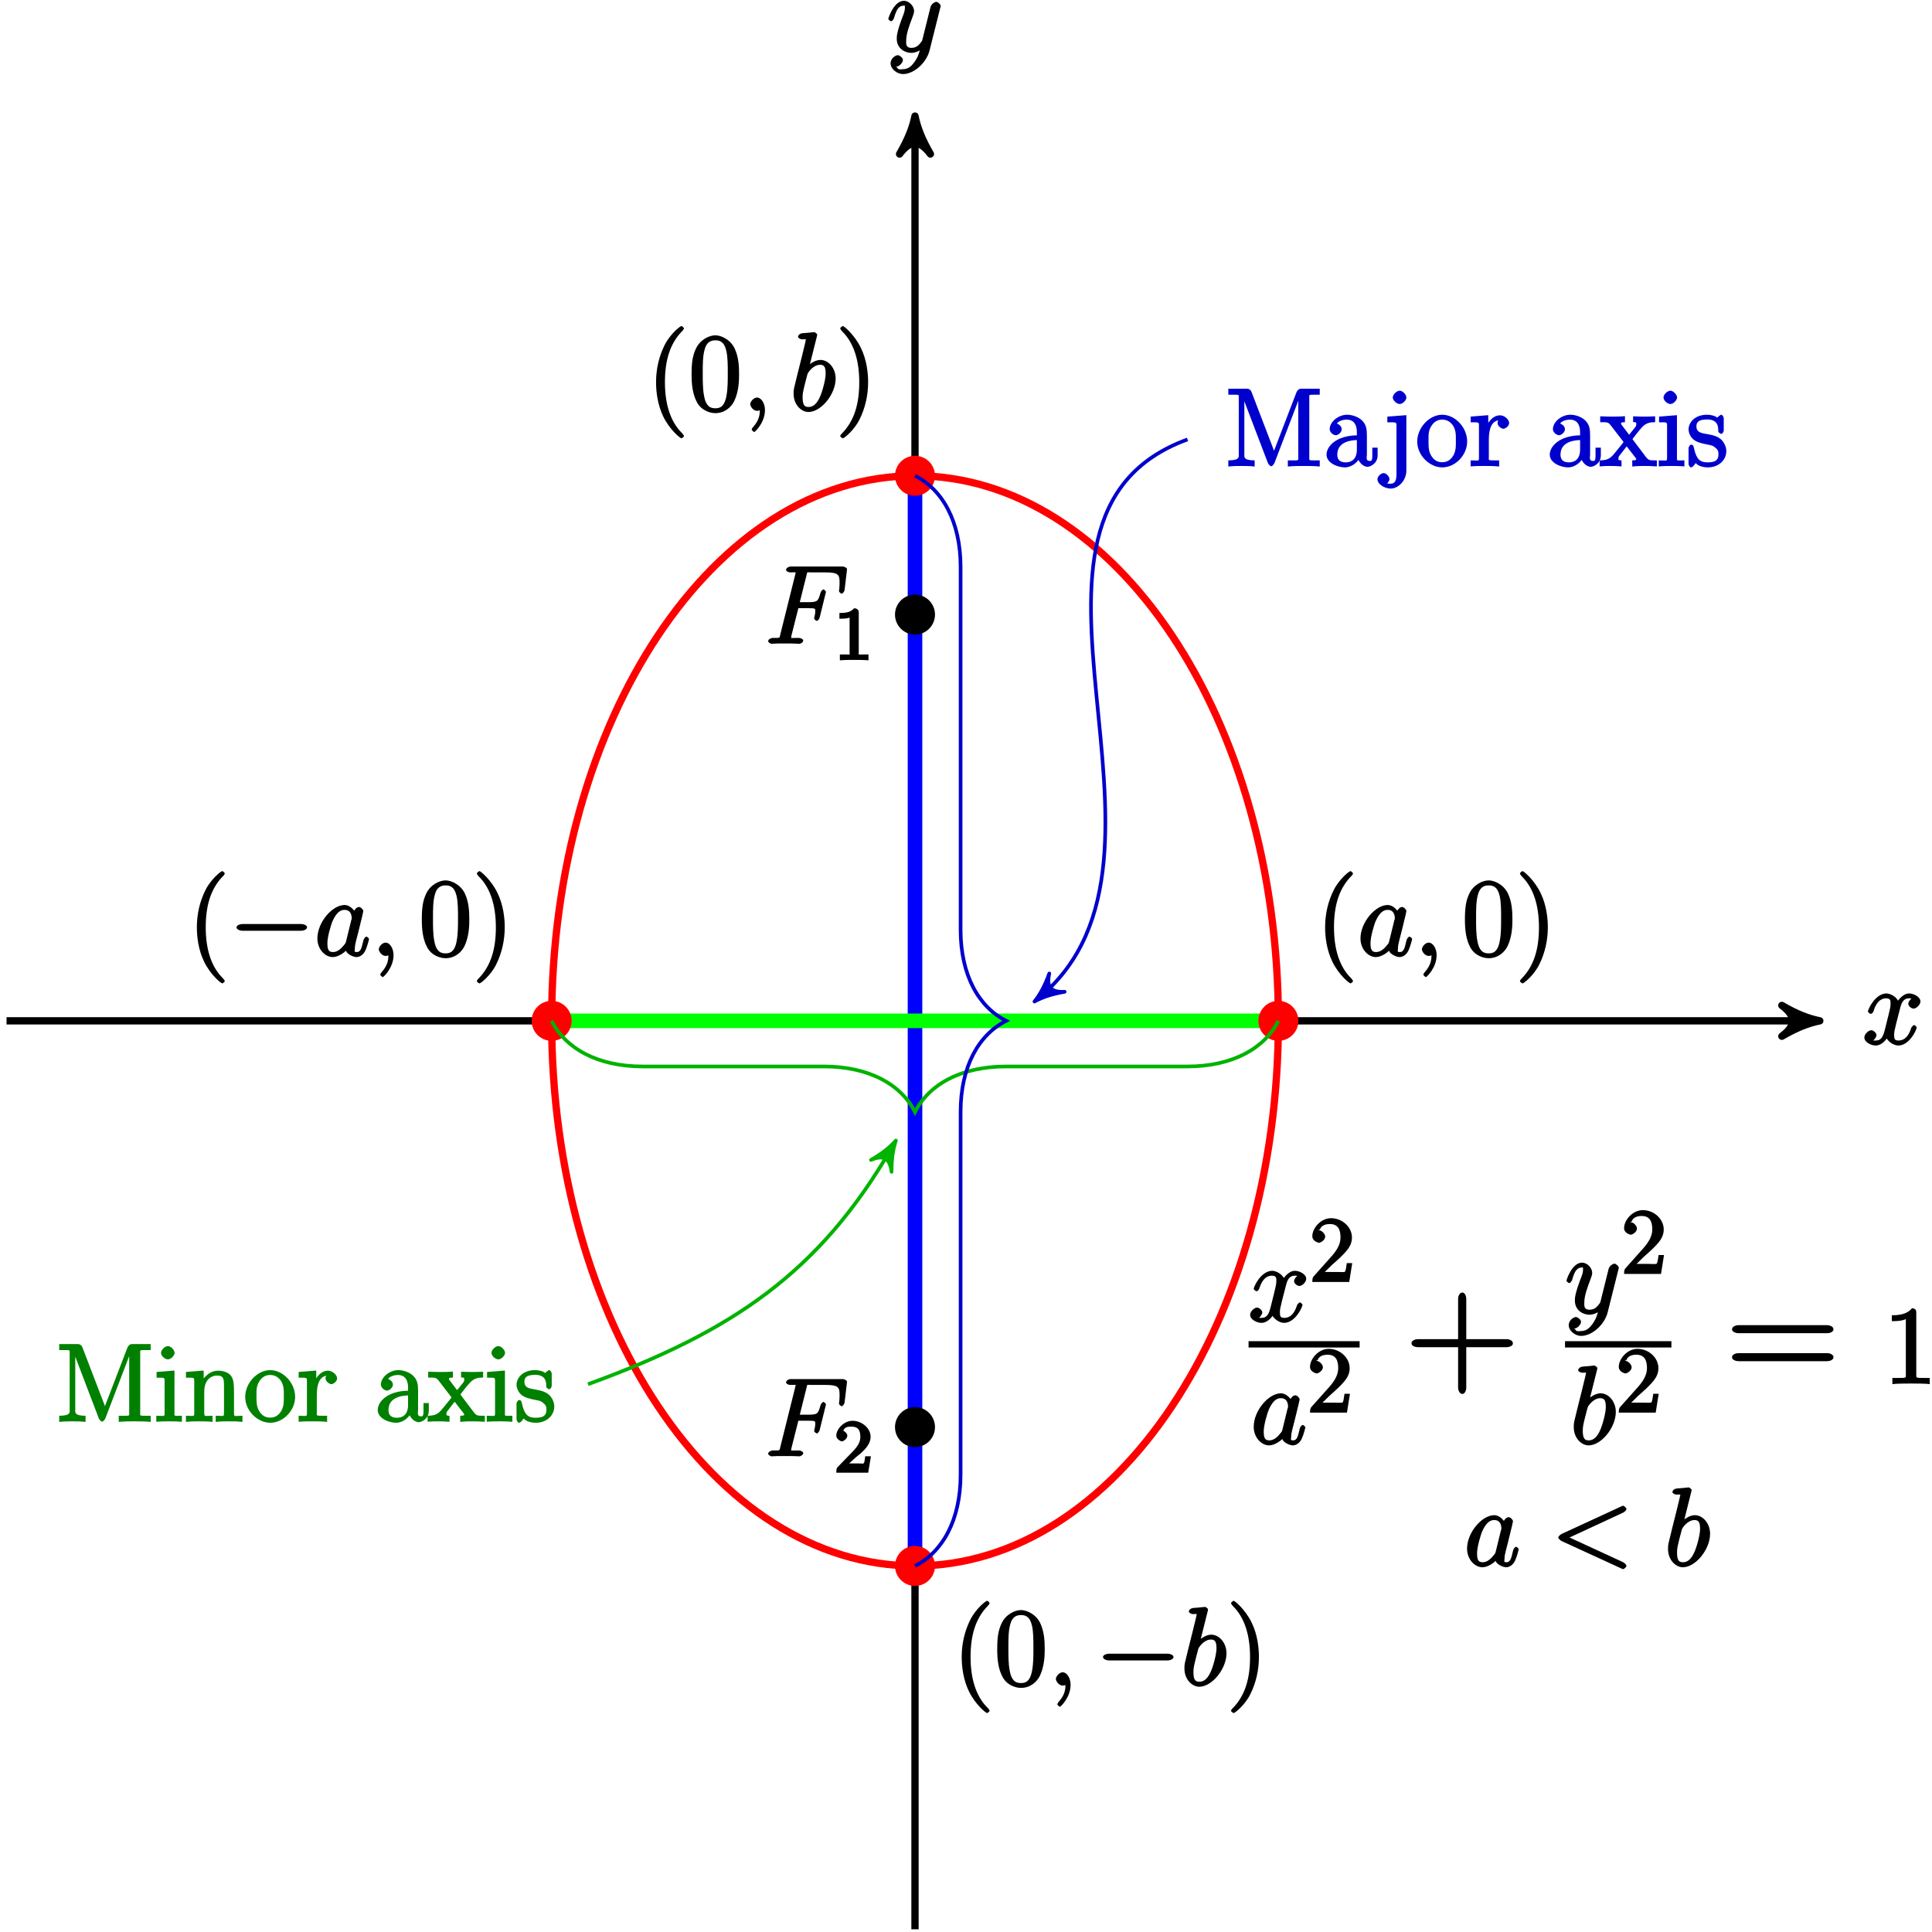
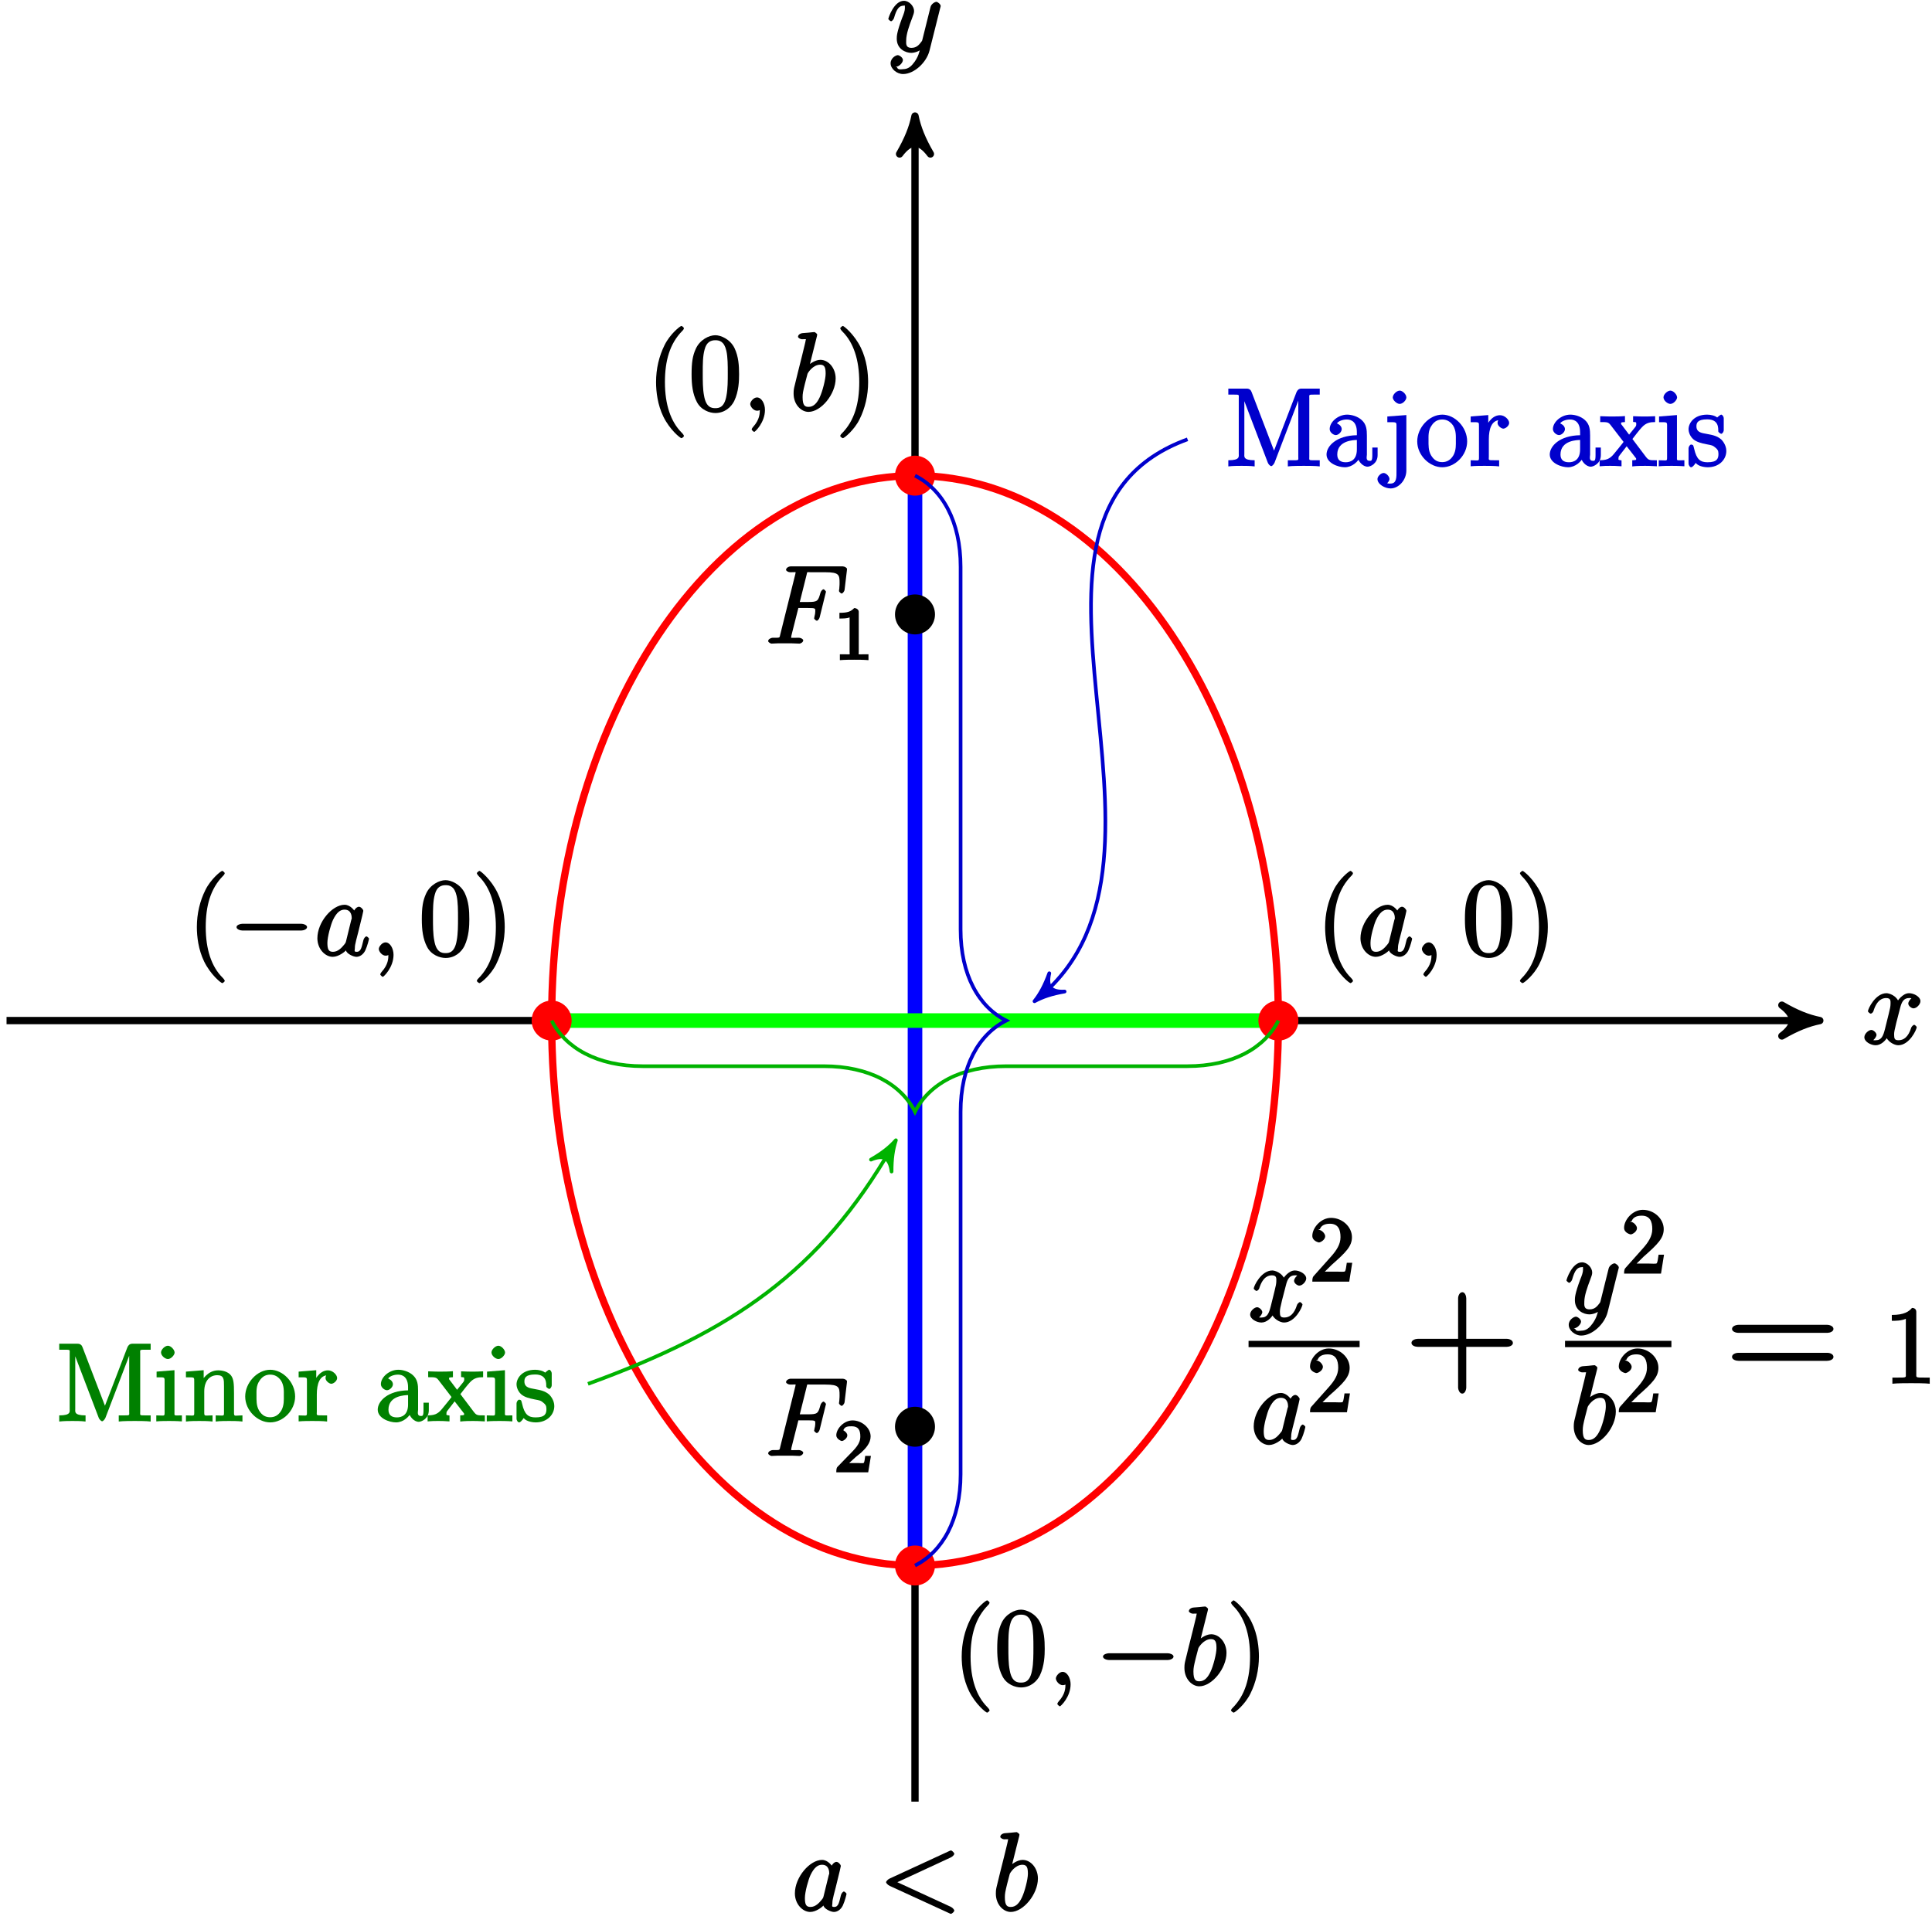
- <svg xmlns="http://www.w3.org/2000/svg" xmlns:xlink="http://www.w3.org/1999/xlink" width="211pt" height="211pt" viewBox="0 0 211 211" version="1.1">
+ <svg xmlns="http://www.w3.org/2000/svg" xmlns:xlink="http://www.w3.org/1999/xlink" width="211pt" height="210pt" viewBox="0 0 211 210" version="1.1">
  <defs>
    <g>
      <symbol overflow="visible" id="glyph0-0">
        <path style="stroke:none;" d="" />
      </symbol>
      <symbol overflow="visible" id="glyph0-1">
        <path style="stroke:none;" d="M 5.672 -5.172 C 5.281 -5.109 4.969 -4.656 4.969 -4.438 C 4.969 -4.141 5.359 -3.906 5.531 -3.906 C 5.891 -3.906 6.297 -4.359 6.297 -4.688 C 6.297 -5.188 5.562 -5.562 5.062 -5.562 C 4.344 -5.562 3.766 -4.703 3.656 -4.469 L 3.984 -4.469 C 3.703 -5.359 2.812 -5.562 2.594 -5.562 C 1.375 -5.562 0.562 -3.844 0.562 -3.578 C 0.562 -3.531 0.781 -3.328 0.859 -3.328 C 0.953 -3.328 1.094 -3.438 1.156 -3.578 C 1.562 -4.922 2.219 -5.031 2.562 -5.031 C 3.094 -5.031 3.031 -4.672 3.031 -4.391 C 3.031 -4.125 2.969 -3.844 2.828 -3.281 L 2.422 -1.641 C 2.234 -0.922 2.062 -0.422 1.422 -0.422 C 1.359 -0.422 1.172 -0.375 0.922 -0.531 L 0.812 -0.281 C 1.25 -0.359 1.5 -0.859 1.5 -1 C 1.5 -1.25 1.156 -1.547 0.938 -1.547 C 0.641 -1.547 0.172 -1.141 0.172 -0.75 C 0.172 -0.25 0.891 0.125 1.406 0.125 C 1.984 0.125 2.5 -0.375 2.75 -0.859 L 2.469 -0.969 C 2.672 -0.266 3.438 0.125 3.875 0.125 C 5.094 0.125 5.891 -1.594 5.891 -1.859 C 5.891 -1.906 5.688 -2.109 5.625 -2.109 C 5.516 -2.109 5.328 -1.906 5.297 -1.812 C 4.969 -0.75 4.453 -0.422 3.906 -0.422 C 3.484 -0.422 3.422 -0.578 3.422 -1.062 C 3.422 -1.328 3.469 -1.516 3.656 -2.312 L 4.078 -3.938 C 4.25 -4.656 4.5 -5.031 5.062 -5.031 C 5.078 -5.031 5.297 -5.062 5.547 -4.906 Z M 5.672 -5.172 " />
      </symbol>
      <symbol overflow="visible" id="glyph0-2">
        <path style="stroke:none;" d="M 3.031 1.094 C 2.703 1.547 2.359 1.906 1.766 1.906 C 1.625 1.906 1.203 2.031 1.109 1.703 C 0.906 1.641 0.969 1.641 0.984 1.641 C 1.344 1.641 1.75 1.188 1.75 0.906 C 1.75 0.641 1.359 0.375 1.188 0.375 C 0.984 0.375 0.406 0.688 0.406 1.266 C 0.406 1.875 1.094 2.438 1.766 2.438 C 2.969 2.438 4.328 1.188 4.656 -0.125 L 5.828 -4.797 C 5.844 -4.859 5.875 -4.922 5.875 -5 C 5.875 -5.172 5.562 -5.453 5.391 -5.453 C 5.281 -5.453 4.859 -5.25 4.766 -4.891 L 3.891 -1.375 C 3.828 -1.156 3.875 -1.25 3.781 -1.109 C 3.531 -0.781 3.266 -0.422 2.688 -0.422 C 2.016 -0.422 2.109 -0.922 2.109 -1.25 C 2.109 -1.922 2.438 -2.844 2.766 -3.703 C 2.891 -4.047 2.969 -4.219 2.969 -4.453 C 2.969 -4.953 2.453 -5.562 1.859 -5.562 C 0.766 -5.562 0.156 -3.688 0.156 -3.578 C 0.156 -3.531 0.375 -3.328 0.453 -3.328 C 0.562 -3.328 0.734 -3.531 0.781 -3.688 C 1.062 -4.703 1.359 -5.031 1.828 -5.031 C 1.938 -5.031 1.969 -5.172 1.969 -4.781 C 1.969 -4.469 1.844 -4.125 1.656 -3.672 C 1.078 -2.109 1.078 -1.703 1.078 -1.422 C 1.078 -0.281 2.062 0.125 2.656 0.125 C 3 0.125 3.531 -0.031 3.844 -0.344 L 3.688 -0.516 C 3.516 0.141 3.438 0.5 3.031 1.094 Z M 3.031 1.094 " />
      </symbol>
      <symbol overflow="visible" id="glyph0-3">
        <path style="stroke:none;" d="M 3.547 -3.891 L 4.703 -3.891 C 5.609 -3.891 5.516 -3.844 5.516 -3.484 C 5.516 -3.328 5.484 -3.172 5.422 -2.922 C 5.453 -2.969 5.391 -2.797 5.391 -2.766 C 5.391 -2.688 5.609 -2.5 5.688 -2.5 C 5.781 -2.5 5.953 -2.688 6 -2.875 L 6.688 -5.672 C 6.688 -5.719 6.5 -5.938 6.422 -5.938 C 6.312 -5.938 6.125 -5.734 6.078 -5.531 C 5.828 -4.641 5.766 -4.547 4.719 -4.547 L 3.828 -4.547 L 4.562 -7.484 C 4.672 -7.906 4.547 -7.797 5.031 -7.797 L 6.641 -7.797 C 8.125 -7.797 8.172 -7.5 8.172 -6.641 C 8.172 -6.578 8.172 -6.312 8.141 -6 C 8.125 -5.953 8.109 -5.797 8.109 -5.75 C 8.109 -5.656 8.328 -5.469 8.406 -5.469 C 8.484 -5.469 8.688 -5.672 8.719 -5.875 L 8.969 -7.969 C 8.969 -8.016 8.984 -8.125 8.984 -8.156 C 8.984 -8.281 8.719 -8.438 8.516 -8.438 L 2.844 -8.438 C 2.625 -8.438 2.328 -8.281 2.328 -8.062 C 2.328 -7.938 2.578 -7.797 2.781 -7.797 C 3.531 -7.797 3.359 -7.859 3.359 -7.719 C 3.359 -7.656 3.344 -7.609 3.312 -7.484 L 1.703 -1.031 C 1.594 -0.609 1.734 -0.641 0.891 -0.641 C 0.672 -0.641 0.375 -0.484 0.375 -0.281 C 0.375 -0.141 0.656 0 0.734 0 C 0.953 0 1.188 -0.031 1.422 -0.031 L 2.969 -0.031 C 3.234 -0.031 3.531 0 3.797 0 C 3.891 0 4.203 -0.141 4.203 -0.359 C 4.203 -0.484 3.969 -0.641 3.703 -0.641 C 2.766 -0.641 2.891 -0.578 2.891 -0.75 C 2.891 -0.812 2.922 -0.906 2.938 -0.984 L 3.672 -3.891 Z M 3.547 -3.891 " />
      </symbol>
      <symbol overflow="visible" id="glyph0-4">
        <path style="stroke:none;" d="M 3.438 -1.562 C 3.375 -1.359 3.422 -1.453 3.25 -1.219 C 2.984 -0.891 2.578 -0.422 2.016 -0.422 C 1.531 -0.422 1.406 -0.703 1.406 -1.406 C 1.406 -2.062 1.781 -3.406 2.016 -3.906 C 2.422 -4.75 2.828 -5.031 3.281 -5.031 C 4.078 -5.031 4.062 -4.203 4.062 -4.094 C 4.062 -4.094 4.078 -4.047 4.016 -3.922 Z M 4.516 -4.625 C 4.391 -4.938 3.906 -5.562 3.281 -5.562 C 1.938 -5.562 0.312 -3.672 0.312 -1.906 C 0.312 -0.719 1.172 0.125 1.984 0.125 C 2.641 0.125 3.312 -0.438 3.438 -0.578 C 3.484 -0.234 4.219 0.125 4.578 0.125 C 4.938 0.125 5.328 -0.125 5.547 -0.578 C 5.781 -1.078 5.953 -1.812 5.953 -1.859 C 5.953 -1.906 5.75 -2.109 5.672 -2.109 C 5.562 -2.109 5.391 -1.906 5.344 -1.719 C 5.156 -1.016 5.109 -0.422 4.609 -0.422 C 4.266 -0.422 4.406 -0.578 4.406 -0.812 C 4.406 -1.094 4.438 -1.219 4.547 -1.688 C 4.625 -1.984 4.688 -2.25 4.781 -2.594 C 5.219 -4.391 5.328 -4.812 5.328 -4.891 C 5.328 -5.062 5.047 -5.344 4.859 -5.344 C 4.484 -5.344 4.219 -4.766 4.203 -4.625 Z M 4.516 -4.625 " />
      </symbol>
      <symbol overflow="visible" id="glyph0-5">
        <path style="stroke:none;" d="M 2.484 -0.094 C 2.484 -0.781 2.109 -1.453 1.609 -1.453 C 1.234 -1.453 0.875 -0.984 0.875 -0.734 C 0.875 -0.469 1.219 0 1.625 0 C 1.781 0 2.016 -0.078 2.125 -0.188 C 2.156 -0.219 2.062 -0.172 2.062 -0.172 C 2.094 -0.172 1.922 -0.156 1.922 -0.094 C 1.922 0.297 1.906 0.969 1.203 1.75 C 1.078 1.891 1.031 2.016 1.031 2.047 C 1.031 2.109 1.25 2.312 1.312 2.312 C 1.406 2.312 2.484 1.281 2.484 -0.094 Z M 2.484 -0.094 " />
      </symbol>
      <symbol overflow="visible" id="glyph0-6">
        <path style="stroke:none;" d="M 2.922 -8.141 C 2.922 -8.188 2.953 -8.266 2.953 -8.312 C 2.953 -8.438 2.672 -8.594 2.656 -8.594 C 2.641 -8.594 2.219 -8.562 2 -8.531 C 1.797 -8.516 1.609 -8.5 1.406 -8.484 C 1.109 -8.469 0.859 -8.297 0.859 -8.078 C 0.859 -7.953 1.141 -7.812 1.266 -7.812 C 1.875 -7.812 1.703 -7.859 1.703 -7.734 C 1.703 -7.656 1.609 -7.297 1.562 -7.094 L 1.281 -5.938 C 1.156 -5.469 0.484 -2.75 0.438 -2.531 C 0.375 -2.234 0.375 -2.031 0.375 -1.875 C 0.375 -0.656 1.219 0.125 2 0.125 C 3.375 0.125 4.969 -1.812 4.969 -3.531 C 4.969 -4.641 4.203 -5.562 3.297 -5.562 C 2.672 -5.562 2 -5.016 1.766 -4.766 L 2.047 -4.656 Z M 2.016 -0.422 C 1.625 -0.422 1.359 -0.547 1.359 -1.484 C 1.359 -1.875 1.406 -2.109 1.609 -2.938 C 1.656 -3.094 1.844 -3.859 1.891 -4.016 C 1.906 -4.109 2.469 -5.031 3.281 -5.031 C 3.797 -5.031 3.875 -4.656 3.875 -4.031 C 3.875 -3.453 3.531 -2.109 3.234 -1.484 C 2.938 -0.844 2.562 -0.422 2.016 -0.422 Z M 2.016 -0.422 " />
      </symbol>
      <symbol overflow="visible" id="glyph0-7">
        <path style="stroke:none;" d="M 7.875 -5.828 C 8.094 -5.922 8.266 -6.141 8.266 -6.219 C 8.266 -6.344 8.016 -6.594 7.891 -6.594 C 7.859 -6.594 7.859 -6.594 7.688 -6.516 L 1.219 -3.531 C 1 -3.438 0.812 -3.203 0.812 -3.125 C 0.812 -3.047 0.984 -2.828 1.219 -2.719 L 7.688 0.25 C 7.844 0.328 7.859 0.328 7.891 0.328 C 8.016 0.328 8.266 0.094 8.266 -0.031 C 8.266 -0.109 8.094 -0.344 7.875 -0.438 L 2.047 -3.125 Z M 7.875 -5.828 " />
      </symbol>
      <symbol overflow="visible" id="glyph1-0">
        <path style="stroke:none;" d="" />
      </symbol>
      <symbol overflow="visible" id="glyph1-1">
        <path style="stroke:none;" d="M 2.688 -5.266 C 2.688 -5.469 2.484 -5.672 2.188 -5.672 C 1.812 -5.297 1.516 -5.156 0.578 -5.156 L 0.578 -4.531 C 0.984 -4.531 1.406 -4.531 1.688 -4.656 L 1.688 -0.844 C 1.688 -0.547 1.844 -0.625 1.094 -0.625 L 0.625 -0.625 L 0.625 0.016 C 1.141 -0.031 1.828 -0.031 2.188 -0.031 C 2.547 -0.031 3.234 -0.031 3.75 0.016 L 3.75 -0.625 L 3.281 -0.625 C 2.531 -0.625 2.688 -0.547 2.688 -0.844 Z M 2.688 -5.266 " />
      </symbol>
      <symbol overflow="visible" id="glyph1-2">
        <path style="stroke:none;" d="M 2.375 -1.688 C 2.5 -1.797 2.844 -2.062 2.969 -2.172 C 3.453 -2.625 3.984 -3.203 3.984 -3.922 C 3.984 -4.875 3 -5.672 2.016 -5.672 C 1.047 -5.672 0.234 -4.75 0.234 -4.047 C 0.234 -3.656 0.734 -3.422 0.844 -3.422 C 1.016 -3.422 1.438 -3.719 1.438 -4.031 C 1.438 -4.438 0.859 -4.625 1.016 -4.625 C 1.172 -5.016 1.531 -5.031 1.922 -5.031 C 2.656 -5.031 2.859 -4.594 2.859 -3.922 C 2.859 -3.094 2.328 -2.609 1.391 -1.656 L 0.375 -0.609 C 0.281 -0.531 0.234 -0.375 0.234 0 L 3.719 0 L 4.016 -1.797 L 3.391 -1.797 C 3.344 -1.453 3.328 -1.172 3.234 -1.031 C 3.188 -0.969 2.719 -1.016 2.594 -1.016 L 1.172 -1.016 L 1.297 -0.703 Z M 2.375 -1.688 " />
      </symbol>
      <symbol overflow="visible" id="glyph2-0">
        <path style="stroke:none;" d="" />
      </symbol>
      <symbol overflow="visible" id="glyph2-1">
        <path style="stroke:none;" d="M 4.047 2.766 C 4.047 2.719 4 2.594 3.797 2.391 C 2.594 1.188 1.969 -0.688 1.969 -3.125 C 1.969 -5.438 2.484 -7.328 3.875 -8.734 C 4 -8.844 4.047 -8.984 4.047 -9.016 C 4.047 -9.078 3.828 -9.266 3.781 -9.266 C 3.625 -9.266 2.516 -8.359 1.938 -7.188 C 1.328 -5.969 1 -4.594 1 -3.125 C 1 -2.062 1.172 -0.641 1.797 0.641 C 2.5 2.078 3.641 3 3.781 3 C 3.828 3 4.047 2.828 4.047 2.766 Z M 4.047 2.766 " />
      </symbol>
      <symbol overflow="visible" id="glyph2-2">
        <path style="stroke:none;" d="M 5.516 -3.969 C 5.516 -4.953 5.453 -5.922 5.016 -6.844 C 4.531 -7.828 3.516 -8.25 2.922 -8.25 C 2.234 -8.25 1.219 -7.75 0.781 -6.75 C 0.438 -6 0.328 -5.266 0.328 -3.969 C 0.328 -2.812 0.453 -1.828 0.891 -0.984 C 1.344 -0.078 2.297 0.25 2.922 0.25 C 3.953 0.25 4.656 -0.406 4.984 -1.062 C 5.484 -2.109 5.516 -3.281 5.516 -3.969 Z M 2.922 -0.281 C 2.531 -0.281 1.906 -0.344 1.688 -1.656 C 1.547 -2.359 1.547 -3.281 1.547 -4.109 C 1.547 -5.094 1.547 -5.969 1.75 -6.688 C 1.953 -7.484 2.406 -7.703 2.922 -7.703 C 3.375 -7.703 3.891 -7.578 4.125 -6.547 C 4.281 -5.875 4.281 -4.922 4.281 -4.109 C 4.281 -3.312 4.281 -2.406 4.141 -1.672 C 3.922 -0.359 3.328 -0.281 2.922 -0.281 Z M 2.922 -0.281 " />
      </symbol>
      <symbol overflow="visible" id="glyph2-3">
        <path style="stroke:none;" d="M 3.531 -3.125 C 3.531 -4.031 3.406 -5.516 2.734 -6.891 C 2.031 -8.328 0.891 -9.266 0.766 -9.266 C 0.719 -9.266 0.484 -9.078 0.484 -9.016 C 0.484 -8.984 0.531 -8.844 0.734 -8.641 C 1.938 -7.438 2.562 -5.562 2.562 -3.125 C 2.562 -0.812 2.047 1.078 0.656 2.484 C 0.531 2.594 0.484 2.719 0.484 2.766 C 0.484 2.828 0.719 3 0.766 3 C 0.922 3 2.016 2.109 2.594 0.938 C 3.203 -0.281 3.531 -1.688 3.531 -3.125 Z M 3.531 -3.125 " />
      </symbol>
      <symbol overflow="visible" id="glyph2-4">
        <path style="stroke:none;" d="M 2.906 -8.078 C 2.828 -8.312 2.656 -8.469 2.375 -8.469 L 0.359 -8.469 L 0.359 -7.812 L 0.766 -7.812 C 1.625 -7.812 1.5 -7.844 1.5 -7.406 L 1.5 -1.375 C 1.5 -1.047 1.656 -0.641 0.359 -0.641 L 0.359 0.031 C 0.844 -0.031 1.469 -0.031 1.812 -0.031 C 2.141 -0.031 2.766 -0.031 3.234 0.031 L 3.234 -0.641 C 1.953 -0.641 2.109 -1.047 2.109 -1.375 L 2.109 -7.75 L 1.859 -7.75 L 4.672 -0.375 C 4.719 -0.234 4.922 0 5.047 0 C 5.156 0 5.328 -0.203 5.406 -0.375 L 8.25 -7.812 L 8 -7.812 L 8 -1.047 C 8 -0.609 8.125 -0.641 7.266 -0.641 L 6.859 -0.641 L 6.859 0.031 C 7.297 -0.031 8.266 -0.031 8.609 -0.031 C 8.953 -0.031 9.906 -0.031 10.344 0.031 L 10.344 -0.641 L 9.938 -0.641 C 9.078 -0.641 9.203 -0.609 9.203 -1.047 L 9.203 -7.406 C 9.203 -7.844 9.078 -7.812 9.938 -7.812 L 10.344 -7.812 L 10.344 -8.469 L 8.328 -8.469 C 8.062 -8.469 7.891 -8.297 7.797 -8.062 L 5.188 -1.266 L 5.516 -1.266 Z M 2.906 -8.078 " />
      </symbol>
      <symbol overflow="visible" id="glyph2-5">
        <path style="stroke:none;" d="M 2.234 -7.5 C 2.234 -7.812 1.828 -8.25 1.5 -8.25 C 1.188 -8.25 0.75 -7.844 0.75 -7.516 C 0.75 -7.156 1.203 -6.797 1.5 -6.797 C 1.859 -6.797 2.234 -7.25 2.234 -7.5 Z M 0.266 -5.281 L 0.266 -4.797 C 1.188 -4.797 1.141 -4.859 1.141 -4.281 L 1.141 -1.031 C 1.141 -0.484 1.172 -0.641 0.234 -0.641 L 0.234 0.016 C 0.734 -0.031 1.297 -0.031 1.656 -0.031 C 1.781 -0.031 2.469 -0.031 3.031 0.016 L 3.031 -0.641 C 2.109 -0.641 2.219 -0.547 2.219 -1.016 L 2.219 -5.578 L 0.266 -5.422 Z M 0.266 -5.281 " />
      </symbol>
      <symbol overflow="visible" id="glyph2-6">
        <path style="stroke:none;" d="M 5.469 -3.047 C 5.469 -4.156 5.422 -4.609 5.156 -4.984 C 4.812 -5.453 4.141 -5.562 3.734 -5.562 C 2.562 -5.562 1.953 -4.422 1.906 -4.344 L 2.156 -4.344 L 2.156 -5.578 L 0.219 -5.422 L 0.219 -4.797 C 1.188 -4.797 1.125 -4.859 1.125 -4.266 L 1.125 -1.031 C 1.125 -0.484 1.156 -0.641 0.219 -0.641 L 0.219 0.031 C 0.688 -0.031 1.344 -0.031 1.672 -0.031 C 2.016 -0.031 2.672 -0.031 3.125 0.031 L 3.125 -0.641 C 2.219 -0.641 2.219 -0.484 2.219 -1.031 L 2.219 -3.25 C 2.219 -4.5 2.891 -5.031 3.641 -5.031 C 4.375 -5.031 4.375 -4.562 4.375 -3.844 L 4.375 -1.031 C 4.375 -0.484 4.406 -0.641 3.469 -0.641 L 3.469 0.031 C 3.938 -0.031 4.594 -0.031 4.922 -0.031 C 5.266 -0.031 5.922 -0.031 6.391 0.031 L 6.391 -0.641 C 5.625 -0.641 5.484 -0.484 5.469 -0.844 Z M 5.469 -3.047 " />
      </symbol>
      <symbol overflow="visible" id="glyph2-7">
        <path style="stroke:none;" d="M 5.641 -2.703 C 5.641 -4.25 4.312 -5.625 2.922 -5.625 C 1.5 -5.625 0.188 -4.203 0.188 -2.703 C 0.188 -1.172 1.547 0.125 2.922 0.125 C 4.328 0.125 5.641 -1.188 5.641 -2.703 Z M 2.922 -0.438 C 2.484 -0.438 2.062 -0.578 1.703 -1.172 C 1.391 -1.703 1.422 -2.312 1.422 -2.812 C 1.422 -3.266 1.375 -3.891 1.75 -4.422 C 2.078 -4.938 2.5 -5.094 2.922 -5.094 C 3.375 -5.094 3.766 -4.906 4.094 -4.453 C 4.453 -3.891 4.406 -3.25 4.406 -2.812 C 4.406 -2.391 4.453 -1.75 4.141 -1.188 C 3.812 -0.625 3.375 -0.438 2.922 -0.438 Z M 2.922 -0.438 " />
      </symbol>
      <symbol overflow="visible" id="glyph2-8">
        <path style="stroke:none;" d="M 2.156 -2.922 C 2.156 -4.094 2.469 -5.031 3.391 -5.031 C 3.484 -5.031 3.516 -5.031 3.562 -5.016 L 3.438 -5.266 C 3.344 -5.219 3.109 -5.047 3.109 -4.719 C 3.109 -4.375 3.547 -4.094 3.734 -4.094 C 3.984 -4.094 4.375 -4.406 4.375 -4.719 C 4.375 -5.078 3.891 -5.562 3.375 -5.562 C 2.359 -5.562 1.859 -4.312 1.828 -4.25 L 2.094 -4.25 L 2.094 -5.578 L 0.172 -5.422 L 0.172 -4.797 C 1.141 -4.797 1.078 -4.859 1.078 -4.266 L 1.078 -1.031 C 1.078 -0.484 1.109 -0.641 0.172 -0.641 L 0.172 0.016 C 0.672 -0.031 1.328 -0.031 1.688 -0.031 C 2.016 -0.031 2.859 -0.031 3.281 0.031 L 3.281 -0.641 L 2.891 -0.641 C 2.016 -0.641 2.156 -0.625 2.156 -1.047 Z M 2.156 -2.922 " />
      </symbol>
      <symbol overflow="visible" id="glyph2-9">
        <path style="stroke:none;" d="M 4.766 -3.328 C 4.766 -3.984 4.719 -4.562 4.203 -5.031 C 3.781 -5.422 3.125 -5.625 2.609 -5.625 C 1.625 -5.625 0.703 -4.828 0.703 -4.047 C 0.703 -3.703 1.094 -3.391 1.375 -3.391 C 1.656 -3.391 2.016 -3.734 2.016 -4.031 C 2.016 -4.516 1.438 -4.672 1.5 -4.672 C 1.641 -4.906 2.109 -5.094 2.578 -5.094 C 3.125 -5.094 3.672 -4.781 3.672 -3.703 L 3.672 -3.375 C 1.438 -3.344 0.359 -2.188 0.359 -1.266 C 0.359 -0.328 1.625 0.125 2.359 0.125 C 3.141 0.125 3.844 -0.5 4.062 -1.078 L 3.734 -1.078 C 3.797 -0.516 4.328 0.062 4.844 0.062 C 5.094 0.062 5.938 -0.25 5.938 -1.203 L 5.938 -2.031 L 5.359 -2.031 L 5.359 -1.203 C 5.359 -0.531 5.234 -0.578 5.062 -0.578 C 4.609 -0.578 4.766 -1.062 4.766 -1.25 Z M 3.672 -1.828 C 3.672 -0.656 2.969 -0.422 2.453 -0.422 C 1.859 -0.422 1.531 -0.688 1.531 -1.266 C 1.531 -2.844 3.406 -2.844 3.672 -2.859 Z M 3.672 -1.828 " />
      </symbol>
      <symbol overflow="visible" id="glyph2-10">
        <path style="stroke:none;" d="M 3.453 -2.859 C 3.797 -3.312 4.297 -3.953 4.531 -4.203 C 5.016 -4.75 5.469 -4.812 6.016 -4.812 L 6.016 -5.453 C 5.344 -5.422 5.312 -5.422 4.859 -5.422 C 4.406 -5.422 4.375 -5.422 3.609 -5.453 L 3.609 -4.828 C 3.938 -4.781 3.953 -4.859 3.953 -4.578 C 3.953 -4.375 3.891 -4.344 3.828 -4.25 L 3.172 -3.438 L 2.359 -4.516 C 2.312 -4.562 2.297 -4.562 2.297 -4.656 C 2.297 -4.719 2.203 -4.797 2.719 -4.812 L 2.719 -5.469 C 2.266 -5.422 1.656 -5.422 1.328 -5.422 C 0.938 -5.422 0.906 -5.422 0.016 -5.453 L 0.016 -4.812 C 0.781 -4.812 0.891 -4.812 1.141 -4.5 L 2.547 -2.672 C 2.562 -2.641 2.562 -2.672 2.562 -2.641 C 2.562 -2.609 1.688 -1.547 1.562 -1.391 C 1.047 -0.734 0.641 -0.656 -0.047 -0.641 L -0.047 0.016 C 0.578 -0.031 0.594 -0.031 1.109 -0.031 C 1.562 -0.031 1.594 -0.031 2.344 0.016 L 2.344 -0.625 C 1.906 -0.688 2.016 -0.703 2.016 -0.875 C 2.016 -1.062 2.047 -1.047 2.156 -1.203 C 2.344 -1.453 2.734 -1.953 2.906 -2.172 L 3.781 -1.047 C 3.984 -0.781 3.938 -0.859 3.938 -0.781 C 3.938 -0.688 4 -0.656 3.516 -0.641 L 3.516 0.031 C 4 -0.031 4.578 -0.031 4.906 -0.031 C 5.312 -0.031 5.328 -0.031 6.203 0.016 L 6.203 -0.641 C 5.422 -0.641 5.312 -0.625 5.016 -1 L 3.531 -2.969 Z M 3.453 -2.859 " />
      </symbol>
      <symbol overflow="visible" id="glyph2-11">
        <path style="stroke:none;" d="M 4.078 -5.203 C 4.078 -5.422 3.922 -5.625 3.797 -5.625 C 3.703 -5.625 3.359 -5.312 3.359 -5.312 C 3.125 -5.516 2.656 -5.625 2.266 -5.625 C 0.828 -5.625 0.234 -4.688 0.234 -4.031 C 0.234 -3.891 0.281 -3.375 0.734 -2.953 C 1.109 -2.625 1.641 -2.5 2.188 -2.391 C 2.844 -2.266 2.875 -2.266 3.172 -2.016 C 3.391 -1.844 3.5 -1.688 3.5 -1.344 C 3.5 -0.844 3.375 -0.422 2.312 -0.422 C 1.531 -0.422 1.109 -0.719 0.844 -1.906 C 0.797 -2.125 0.75 -2.25 0.734 -2.266 C 0.719 -2.312 0.562 -2.359 0.531 -2.359 C 0.391 -2.359 0.234 -2.141 0.234 -1.922 L 0.234 -0.297 C 0.234 -0.078 0.391 0.125 0.516 0.125 C 0.578 0.125 0.688 0.078 0.891 -0.172 C 0.953 -0.266 0.953 -0.281 1.016 -0.344 C 1.359 0.078 2.125 0.125 2.328 0.125 C 3.578 0.125 4.359 -0.719 4.359 -1.656 C 4.359 -2.312 3.922 -2.797 3.812 -2.906 C 3.375 -3.281 2.953 -3.391 2.156 -3.531 C 1.812 -3.609 1.094 -3.625 1.094 -4.344 C 1.094 -4.703 1.188 -5.109 2.266 -5.109 C 3.562 -5.109 3.469 -4.141 3.484 -3.781 C 3.5 -3.688 3.75 -3.531 3.797 -3.531 C 3.922 -3.531 4.078 -3.734 4.078 -3.953 Z M 4.078 -5.203 " />
      </symbol>
      <symbol overflow="visible" id="glyph2-12">
        <path style="stroke:none;" d="M 3.594 -7.812 C 3.594 -8.078 3.438 -8.25 3.125 -8.25 C 2.797 -7.875 2.312 -7.484 0.922 -7.484 L 0.922 -6.844 C 1.359 -6.844 1.953 -6.844 2.453 -7.062 L 2.453 -1.062 C 2.453 -0.641 2.578 -0.641 1.531 -0.641 L 0.984 -0.641 L 0.984 0.031 C 1.484 -0.031 2.641 -0.031 3.031 -0.031 C 3.438 -0.031 4.578 -0.031 5.062 0.031 L 5.062 -0.641 L 4.531 -0.641 C 3.484 -0.641 3.594 -0.641 3.594 -1.062 Z M 3.594 -7.812 " />
      </symbol>
      <symbol overflow="visible" id="glyph2-13">
        <path style="stroke:none;" d="M 2.578 -7.5 C 2.578 -7.859 2.141 -8.25 1.859 -8.25 C 1.516 -8.25 1.094 -7.828 1.094 -7.5 C 1.094 -7.203 1.531 -6.797 1.844 -6.797 C 2.203 -6.797 2.578 -7.219 2.578 -7.5 Z M 0.5 -5.281 L 0.5 -4.797 C 1.562 -4.797 1.5 -4.859 1.5 -4.266 L 1.5 0.516 C 1.5 1.172 1.547 1.906 0.844 1.906 C 0.828 1.906 0.562 1.953 0.281 1.781 L 0.172 2.031 C 0.484 1.969 0.734 1.609 0.734 1.406 C 0.734 1.125 0.375 0.75 0.094 0.75 C -0.203 0.75 -0.578 1.125 -0.578 1.406 C -0.578 1.984 0.234 2.438 0.859 2.438 C 1.719 2.438 2.578 1.547 2.578 0.469 L 2.578 -5.578 L 0.5 -5.422 Z M 0.5 -5.281 " />
      </symbol>
      <symbol overflow="visible" id="glyph3-0">
        <path style="stroke:none;" d="" />
      </symbol>
      <symbol overflow="visible" id="glyph3-1">
        <path style="stroke:none;" d="M 7.875 -2.75 C 8.078 -2.75 8.484 -2.875 8.484 -3.125 C 8.484 -3.359 8.078 -3.484 7.875 -3.484 L 1.406 -3.484 C 1.203 -3.484 0.781 -3.359 0.781 -3.125 C 0.781 -2.875 1.203 -2.75 1.406 -2.75 Z M 7.875 -2.75 " />
      </symbol>
      <symbol overflow="visible" id="glyph4-0">
        <path style="stroke:none;" d="" />
      </symbol>
      <symbol overflow="visible" id="glyph4-1">
        <path style="stroke:none;" d="M 1.391 -0.812 L 2.438 -1.844 C 4 -3.219 4.641 -3.875 4.641 -4.859 C 4.641 -6 3.578 -6.969 2.359 -6.969 C 1.234 -6.969 0.312 -5.875 0.312 -5 C 0.312 -4.438 1 -4.281 1.031 -4.281 C 1.203 -4.281 1.719 -4.562 1.719 -4.969 C 1.719 -5.219 1.359 -5.656 1.016 -5.656 C 0.938 -5.656 0.922 -5.656 1.141 -5.734 C 1.281 -6.125 1.656 -6.328 2.234 -6.328 C 3.141 -6.328 3.391 -5.688 3.391 -4.859 C 3.391 -4.062 2.938 -3.406 2.391 -2.781 L 0.484 -0.641 C 0.375 -0.531 0.312 -0.406 0.312 0 L 4.344 0 L 4.672 -2.062 L 4.078 -2.062 C 4 -1.594 3.984 -1.281 3.875 -1.125 C 3.812 -1.047 3.281 -1.094 3.062 -1.094 L 1.266 -1.094 Z M 1.391 -0.812 " />
      </symbol>
      <symbol overflow="visible" id="glyph5-0">
        <path style="stroke:none;" d="" />
      </symbol>
      <symbol overflow="visible" id="glyph5-1">
        <path style="stroke:none;" d="M 6.484 -4 L 11.047 -4 C 11.297 -4 11.719 -4.125 11.719 -4.422 C 11.719 -4.734 11.312 -4.875 11.047 -4.875 L 6.625 -4.875 L 6.625 -9.297 C 6.625 -9.547 6.484 -9.969 6.203 -9.969 C 5.891 -9.969 5.734 -9.562 5.734 -9.297 L 5.734 -4.875 L 1.328 -4.875 C 1.078 -4.875 0.641 -4.734 0.641 -4.438 C 0.641 -4.125 1.062 -4 1.328 -4 L 5.734 -4 L 5.734 0.438 C 5.734 0.672 5.891 1.109 6.188 1.109 C 6.484 1.109 6.625 0.688 6.625 0.438 L 6.625 -4 Z M 6.484 -4 " />
      </symbol>
      <symbol overflow="visible" id="glyph5-2">
        <path style="stroke:none;" d="M 11.078 -5.531 C 11.328 -5.531 11.719 -5.672 11.719 -5.953 C 11.719 -6.266 11.297 -6.406 11 -6.406 L 1.375 -6.406 C 1.078 -6.406 0.641 -6.266 0.641 -5.953 C 0.641 -5.672 1.047 -5.531 1.312 -5.531 Z M 11 -2.469 C 11.297 -2.469 11.719 -2.594 11.719 -2.906 C 11.719 -3.203 11.328 -3.344 11.078 -3.344 L 1.312 -3.344 C 1.047 -3.344 0.641 -3.203 0.641 -2.906 C 0.641 -2.594 1.078 -2.469 1.375 -2.469 Z M 11 -2.469 " />
      </symbol>
    </g>
  </defs>
  <g id="surface1">
    <path style="fill:none;stroke-width:0.797;stroke-linecap:butt;stroke-linejoin:miter;stroke:rgb(0%,0%,0%);stroke-opacity:1;stroke-miterlimit:10;" d="M -99.215 0.002 L 97.777 0.002 " transform="matrix(1,0,0,-1,99.93,111.49)" />
    <path style="fill-rule:nonzero;fill:rgb(0%,0%,0%);fill-opacity:1;stroke-width:0.797;stroke-linecap:butt;stroke-linejoin:round;stroke:rgb(0%,0%,0%);stroke-opacity:1;stroke-miterlimit:10;" d="M 1.037 0.002 C -0.26 0.26 -1.553 0.775 -3.107 1.685 C -1.553 0.517 -1.553 -0.518 -3.107 -1.682 C -1.553 -0.776 -0.26 -0.26 1.037 0.002 Z M 1.037 0.002 " transform="matrix(1,0,0,-1,197.7088,111.49)" />
    <g style="fill:rgb(0%,0%,0%);fill-opacity:1;">
      <use xlink:href="#glyph0-1" x="203.44" y="114.06" />
    </g>
-     <path style="fill:none;stroke-width:0.797;stroke-linecap:butt;stroke-linejoin:miter;stroke:rgb(0%,0%,0%);stroke-opacity:1;stroke-miterlimit:10;" d="M -0 -99.213 L -0 97.779 " transform="matrix(1,0,0,-1,99.93,111.49)" />
+     <path style="fill:none;stroke-width:0.797;stroke-linecap:butt;stroke-linejoin:miter;stroke:rgb(0%,0%,0%);stroke-opacity:1;stroke-miterlimit:10;" d="M -0 -85.323 L -0 97.779 " transform="matrix(1,0,0,-1,99.93,111.49)" />
    <path style="fill-rule:nonzero;fill:rgb(0%,0%,0%);fill-opacity:1;stroke-width:0.797;stroke-linecap:butt;stroke-linejoin:round;stroke:rgb(0%,0%,0%);stroke-opacity:1;stroke-miterlimit:10;" d="M 1.035 0 C -0.258 0.258 -1.554 0.778 -3.109 1.684 C -1.554 0.52 -1.554 -0.519 -3.109 -1.683 C -1.554 -0.777 -0.258 -0.258 1.035 0 Z M 1.035 0 " transform="matrix(0,-1,-1,0,99.93,13.71122)" />
    <g style="fill:rgb(0%,0%,0%);fill-opacity:1;">
      <use xlink:href="#glyph0-2" x="96.86" y="5.65" />
    </g>
    <path style="fill:none;stroke-width:0.797;stroke-linecap:butt;stroke-linejoin:miter;stroke:rgb(100%,0%,0%);stroke-opacity:1;stroke-miterlimit:10;" d="M 39.687 0.002 C 39.687 32.877 21.918 59.529 -0 59.529 C -21.918 59.529 -39.684 32.877 -39.684 0.002 C -39.684 -32.877 -21.918 -59.53 -0 -59.53 C 21.918 -59.53 39.687 -32.877 39.687 0.002 Z M 39.687 0.002 " transform="matrix(1,0,0,-1,99.93,111.49)" />
    <path style="fill:none;stroke-width:1.594;stroke-linecap:butt;stroke-linejoin:miter;stroke:rgb(0%,0%,100%);stroke-opacity:1;stroke-miterlimit:10;" d="M -0 -59.53 L -0 59.529 " transform="matrix(1,0,0,-1,99.93,111.49)" />
    <path style="fill:none;stroke-width:1.594;stroke-linecap:butt;stroke-linejoin:miter;stroke:rgb(0%,100%,0%);stroke-opacity:1;stroke-miterlimit:10;" d="M -39.684 0.002 L 39.687 0.002 " transform="matrix(1,0,0,-1,99.93,111.49)" />
    <path style="fill-rule:nonzero;fill:rgb(0%,0%,0%);fill-opacity:1;stroke-width:0.399;stroke-linecap:butt;stroke-linejoin:miter;stroke:rgb(0%,0%,0%);stroke-opacity:1;stroke-miterlimit:10;" d="M 1.984 44.369 C 1.984 45.467 1.097 46.353 -0 46.353 C -1.094 46.353 -1.985 45.467 -1.985 44.369 C -1.985 43.275 -1.094 42.385 -0 42.385 C 1.097 42.385 1.984 43.275 1.984 44.369 Z M 1.984 44.369 " transform="matrix(1,0,0,-1,99.93,111.49)" />
    <g style="fill:rgb(0%,0%,0%);fill-opacity:1;">
      <use xlink:href="#glyph0-3" x="83.52" y="70.31" />
    </g>
    <g style="fill:rgb(0%,0%,0%);fill-opacity:1;">
      <use xlink:href="#glyph1-1" x="91.1" y="72.1" />
    </g>
    <path style="fill-rule:nonzero;fill:rgb(100%,0%,0%);fill-opacity:1;stroke-width:0.399;stroke-linecap:butt;stroke-linejoin:miter;stroke:rgb(100%,0%,0%);stroke-opacity:1;stroke-miterlimit:10;" d="M -37.7 0.002 C -37.7 1.095 -38.59 1.986 -39.684 1.986 C -40.782 1.986 -41.668 1.095 -41.668 0.002 C -41.668 -1.096 -40.782 -1.983 -39.684 -1.983 C -38.59 -1.983 -37.7 -1.096 -37.7 0.002 Z M -37.7 0.002 " transform="matrix(1,0,0,-1,99.93,111.49)" />
    <g style="fill:rgb(0%,0%,0%);fill-opacity:1;">
      <use xlink:href="#glyph2-1" x="20.5" y="104.4" />
    </g>
    <g style="fill:rgb(0%,0%,0%);fill-opacity:1;">
      <use xlink:href="#glyph3-1" x="25.05" y="104.4" />
    </g>
    <g style="fill:rgb(0%,0%,0%);fill-opacity:1;">
      <use xlink:href="#glyph0-4" x="34.35" y="104.4" />
      <use xlink:href="#glyph0-5" x="40.495" y="104.4" />
    </g>
    <g style="fill:rgb(0%,0%,0%);fill-opacity:1;">
      <use xlink:href="#glyph2-2" x="45.74" y="104.4" />
      <use xlink:href="#glyph2-3" x="51.593" y="104.4" />
    </g>
    <path style="fill-rule:nonzero;fill:rgb(100%,0%,0%);fill-opacity:1;stroke-width:0.399;stroke-linecap:butt;stroke-linejoin:miter;stroke:rgb(100%,0%,0%);stroke-opacity:1;stroke-miterlimit:10;" d="M 41.672 0.002 C 41.672 1.095 40.781 1.986 39.687 1.986 C 38.59 1.986 37.703 1.095 37.703 0.002 C 37.703 -1.096 38.59 -1.983 39.687 -1.983 C 40.781 -1.983 41.672 -1.096 41.672 0.002 Z M 41.672 0.002 " transform="matrix(1,0,0,-1,99.93,111.49)" />
    <g style="fill:rgb(0%,0%,0%);fill-opacity:1;">
      <use xlink:href="#glyph2-1" x="143.72" y="104.4" />
    </g>
    <g style="fill:rgb(0%,0%,0%);fill-opacity:1;">
      <use xlink:href="#glyph0-4" x="148.27" y="104.4" />
      <use xlink:href="#glyph0-5" x="154.415" y="104.4" />
    </g>
    <g style="fill:rgb(0%,0%,0%);fill-opacity:1;">
      <use xlink:href="#glyph2-2" x="159.66" y="104.4" />
      <use xlink:href="#glyph2-3" x="165.513" y="104.4" />
    </g>
    <path style="fill-rule:nonzero;fill:rgb(100%,0%,0%);fill-opacity:1;stroke-width:0.399;stroke-linecap:butt;stroke-linejoin:miter;stroke:rgb(100%,0%,0%);stroke-opacity:1;stroke-miterlimit:10;" d="M 1.984 59.529 C 1.984 60.623 1.097 61.513 -0 61.513 C -1.094 61.513 -1.985 60.623 -1.985 59.529 C -1.985 58.431 -1.094 57.545 -0 57.545 C 1.097 57.545 1.984 58.431 1.984 59.529 Z M 1.984 59.529 " transform="matrix(1,0,0,-1,99.93,111.49)" />
    <g style="fill:rgb(0%,0%,0%);fill-opacity:1;">
      <use xlink:href="#glyph2-1" x="70.65" y="44.87" />
      <use xlink:href="#glyph2-2" x="75.202" y="44.87" />
    </g>
    <g style="fill:rgb(0%,0%,0%);fill-opacity:1;">
      <use xlink:href="#glyph0-5" x="81.06" y="44.87" />
    </g>
    <g style="fill:rgb(0%,0%,0%);fill-opacity:1;">
      <use xlink:href="#glyph0-6" x="86.296" y="44.87" />
    </g>
    <g style="fill:rgb(0%,0%,0%);fill-opacity:1;">
      <use xlink:href="#glyph2-3" x="91.28" y="44.87" />
    </g>
    <path style="fill-rule:nonzero;fill:rgb(100%,0%,0%);fill-opacity:1;stroke-width:0.399;stroke-linecap:butt;stroke-linejoin:miter;stroke:rgb(100%,0%,0%);stroke-opacity:1;stroke-miterlimit:10;" d="M 1.984 -59.53 C 1.984 -58.432 1.097 -57.545 -0 -57.545 C -1.094 -57.545 -1.985 -58.432 -1.985 -59.53 C -1.985 -60.623 -1.094 -61.514 -0 -61.514 C 1.097 -61.514 1.984 -60.623 1.984 -59.53 Z M 1.984 -59.53 " transform="matrix(1,0,0,-1,99.93,111.49)" />
    <g style="fill:rgb(0%,0%,0%);fill-opacity:1;">
      <use xlink:href="#glyph2-1" x="104.03" y="184.09" />
      <use xlink:href="#glyph2-2" x="108.582" y="184.09" />
    </g>
    <g style="fill:rgb(0%,0%,0%);fill-opacity:1;">
      <use xlink:href="#glyph0-5" x="114.44" y="184.09" />
    </g>
    <g style="fill:rgb(0%,0%,0%);fill-opacity:1;">
      <use xlink:href="#glyph3-1" x="119.68" y="184.09" />
    </g>
    <g style="fill:rgb(0%,0%,0%);fill-opacity:1;">
      <use xlink:href="#glyph0-6" x="128.98" y="184.09" />
    </g>
    <g style="fill:rgb(0%,0%,0%);fill-opacity:1;">
      <use xlink:href="#glyph2-3" x="133.96" y="184.09" />
    </g>
    <path style="fill-rule:nonzero;fill:rgb(0%,0%,0%);fill-opacity:1;stroke-width:0.399;stroke-linecap:butt;stroke-linejoin:miter;stroke:rgb(0%,0%,0%);stroke-opacity:1;stroke-miterlimit:10;" d="M 1.984 -44.369 C 1.984 -43.272 1.097 -42.385 -0 -42.385 C -1.094 -42.385 -1.985 -43.272 -1.985 -44.369 C -1.985 -45.467 -1.094 -46.354 -0 -46.354 C 1.097 -46.354 1.984 -45.467 1.984 -44.369 Z M 1.984 -44.369 " transform="matrix(1,0,0,-1,99.93,111.49)" />
    <g style="fill:rgb(0%,0%,0%);fill-opacity:1;">
      <use xlink:href="#glyph0-3" x="83.52" y="159.05" />
    </g>
    <g style="fill:rgb(0%,0%,0%);fill-opacity:1;">
      <use xlink:href="#glyph1-2" x="91.1" y="160.84" />
    </g>
    <path style="fill:none;stroke-width:0.399;stroke-linecap:butt;stroke-linejoin:miter;stroke:rgb(0%,70%,0%);stroke-opacity:1;stroke-miterlimit:10;" d="M 39.687 0.002 C 38.191 -2.99 34.703 -4.983 29.722 -4.983 L 9.965 -4.983 C 4.98 -4.983 1.496 -6.975 -0 -9.963 C -1.492 -6.975 -4.981 -4.983 -9.961 -4.983 L -29.723 -4.983 C -34.703 -4.983 -38.192 -2.99 -39.684 0.002 " transform="matrix(1,0,0,-1,99.93,111.49)" />
    <path style="fill:none;stroke-width:0.399;stroke-linecap:butt;stroke-linejoin:miter;stroke:rgb(0%,70%,0%);stroke-opacity:1;stroke-miterlimit:10;" d="M -35.715 -39.686 C -19.91 -33.932 -10.395 -27.463 -2.485 -13.764 " transform="matrix(1,0,0,-1,99.93,111.49)" />
    <path style="fill-rule:nonzero;fill:rgb(0%,70%,0%);fill-opacity:1;stroke-width:0.399;stroke-linecap:butt;stroke-linejoin:round;stroke:rgb(0%,70%,0%);stroke-opacity:1;stroke-miterlimit:10;" d="M 0.794 0.001 C -0.201 0.199 -1.195 0.597 -2.39 1.296 C -1.197 0.398 -1.197 -0.398 -2.392 -1.295 C -1.193 -0.598 -0.2 -0.2 0.794 0.001 Z M 0.794 0.001 " transform="matrix(0.50157,-0.86877,-0.86877,-0.50157,97.44595,125.2531)" />
    <g style="fill:rgb(0%,50%,0%);fill-opacity:1;">
      <use xlink:href="#glyph2-4" x="6.11" y="155.26" />
      <use xlink:href="#glyph2-5" x="16.836" y="155.26" />
      <use xlink:href="#glyph2-6" x="20.088" y="155.26" />
      <use xlink:href="#glyph2-7" x="26.591" y="155.26" />
      <use xlink:href="#glyph2-8" x="32.444" y="155.26" />
    </g>
    <g style="fill:rgb(0%,50%,0%);fill-opacity:1;">
      <use xlink:href="#glyph2-9" x="40.894" y="155.26" />
      <use xlink:href="#glyph2-10" x="46.747" y="155.26" />
      <use xlink:href="#glyph2-5" x="52.926" y="155.26" />
      <use xlink:href="#glyph2-11" x="56.178" y="155.26" />
    </g>
    <g style="fill:rgb(0%,0%,0%);fill-opacity:1;">
      <use xlink:href="#glyph0-1" x="136.36" y="144.35" />
    </g>
    <g style="fill:rgb(0%,0%,0%);fill-opacity:1;">
      <use xlink:href="#glyph4-1" x="143.01" y="140.01" />
    </g>
    <path style="fill:none;stroke-width:0.689;stroke-linecap:butt;stroke-linejoin:miter;stroke:rgb(0%,0%,0%);stroke-opacity:1;stroke-miterlimit:10;" d="M 149.129 -96.18 L 161.258 -96.18 " transform="matrix(1,0,0,-1,-12.77,50.64)" />
    <g style="fill:rgb(0%,0%,0%);fill-opacity:1;">
      <use xlink:href="#glyph0-4" x="136.61" y="157.73" />
    </g>
    <g style="fill:rgb(0%,0%,0%);fill-opacity:1;">
      <use xlink:href="#glyph4-1" x="142.76" y="154.28" />
    </g>
    <g style="fill:rgb(0%,0%,0%);fill-opacity:1;">
      <use xlink:href="#glyph5-1" x="153.51" y="151.13" />
    </g>
    <g style="fill:rgb(0%,0%,0%);fill-opacity:1;">
      <use xlink:href="#glyph0-2" x="170.92" y="143.46" />
    </g>
    <g style="fill:rgb(0%,0%,0%);fill-opacity:1;">
      <use xlink:href="#glyph4-1" x="177.06" y="139.13" />
    </g>
    <path style="fill:none;stroke-width:0.689;stroke-linecap:butt;stroke-linejoin:miter;stroke:rgb(0%,0%,0%);stroke-opacity:1;stroke-miterlimit:10;" d="M 183.692 -96.18 L 195.309 -96.18 " transform="matrix(1,0,0,-1,-12.77,50.64)" />
    <g style="fill:rgb(0%,0%,0%);fill-opacity:1;">
      <use xlink:href="#glyph0-6" x="171.5" y="157.73" />
    </g>
    <g style="fill:rgb(0%,0%,0%);fill-opacity:1;">
      <use xlink:href="#glyph4-1" x="176.48" y="154.28" />
    </g>
    <g style="fill:rgb(0%,0%,0%);fill-opacity:1;">
      <use xlink:href="#glyph5-2" x="188.52" y="151.13" />
    </g>
    <g style="fill:rgb(0%,0%,0%);fill-opacity:1;">
      <use xlink:href="#glyph2-12" x="205.69" y="151.13" />
    </g>
    <g style="fill:rgb(0%,0%,0%);fill-opacity:1;">
-       <use xlink:href="#glyph0-4" x="159.91" y="171.04" />
-     </g>
-     <g style="fill:rgb(0%,0%,0%);fill-opacity:1;">
-       <use xlink:href="#glyph0-7" x="169.366" y="171.04" />
-     </g>
-     <g style="fill:rgb(0%,0%,0%);fill-opacity:1;">
-       <use xlink:href="#glyph0-6" x="181.795" y="171.04" />
+       <use xlink:href="#glyph0-4" x="86.5" y="208.74" />
+     </g>
+     <g style="fill:rgb(0%,0%,0%);fill-opacity:1;">
+       <use xlink:href="#glyph0-7" x="95.956" y="208.74" />
+     </g>
+     <g style="fill:rgb(0%,0%,0%);fill-opacity:1;">
+       <use xlink:href="#glyph0-6" x="108.385" y="208.74" />
    </g>
    <path style="fill:none;stroke-width:0.399;stroke-linecap:butt;stroke-linejoin:miter;stroke:rgb(0%,0%,79.999%);stroke-opacity:1;stroke-miterlimit:10;" d="M -0 59.529 C 2.988 58.033 4.98 54.545 4.98 49.564 L 4.98 9.963 C 4.98 4.982 6.972 1.494 9.965 0.002 C 6.972 -1.494 4.98 -4.983 4.98 -9.963 L 4.98 -49.565 C 4.98 -54.545 2.988 -58.033 -0 -59.53 " transform="matrix(1,0,0,-1,99.93,111.49)" />
    <path style="fill:none;stroke-width:0.399;stroke-linecap:butt;stroke-linejoin:miter;stroke:rgb(0%,0%,79.999%);stroke-opacity:1;stroke-miterlimit:10;" d="M 13.664 2.627 C 31.941 17.963 6.406 54.994 29.765 63.498 " transform="matrix(1,0,0,-1,99.93,111.49)" />
    <path style="fill-rule:nonzero;fill:rgb(0%,0%,79.999%);fill-opacity:1;stroke-width:0.399;stroke-linecap:butt;stroke-linejoin:round;stroke:rgb(0%,0%,79.999%);stroke-opacity:1;stroke-miterlimit:10;" d="M 0.799 0.001 C -0.199 0.198 -1.194 0.597 -2.39 1.296 C -1.193 0.398 -1.195 -0.397 -2.392 -1.297 C -1.197 -0.599 -0.197 -0.199 0.799 0.001 Z M 0.799 0.001 " transform="matrix(-0.76949,0.64566,0.64566,0.76949,113.5942,108.8624)" />
    <g style="fill:rgb(0%,0%,79.999%);fill-opacity:1;">
      <use xlink:href="#glyph2-4" x="133.79" y="50.92" />
      <use xlink:href="#glyph2-9" x="144.516" y="50.92" />
    </g>
    <g style="fill:rgb(0%,0%,79.999%);fill-opacity:1;">
      <use xlink:href="#glyph2-13" x="151.015" y="50.92" />
      <use xlink:href="#glyph2-7" x="154.592" y="50.92" />
      <use xlink:href="#glyph2-8" x="160.445" y="50.92" />
    </g>
    <g style="fill:rgb(0%,0%,79.999%);fill-opacity:1;">
      <use xlink:href="#glyph2-9" x="168.895" y="50.92" />
      <use xlink:href="#glyph2-10" x="174.748" y="50.92" />
      <use xlink:href="#glyph2-5" x="180.926" y="50.92" />
      <use xlink:href="#glyph2-11" x="184.178" y="50.92" />
    </g>
  </g>
</svg>
